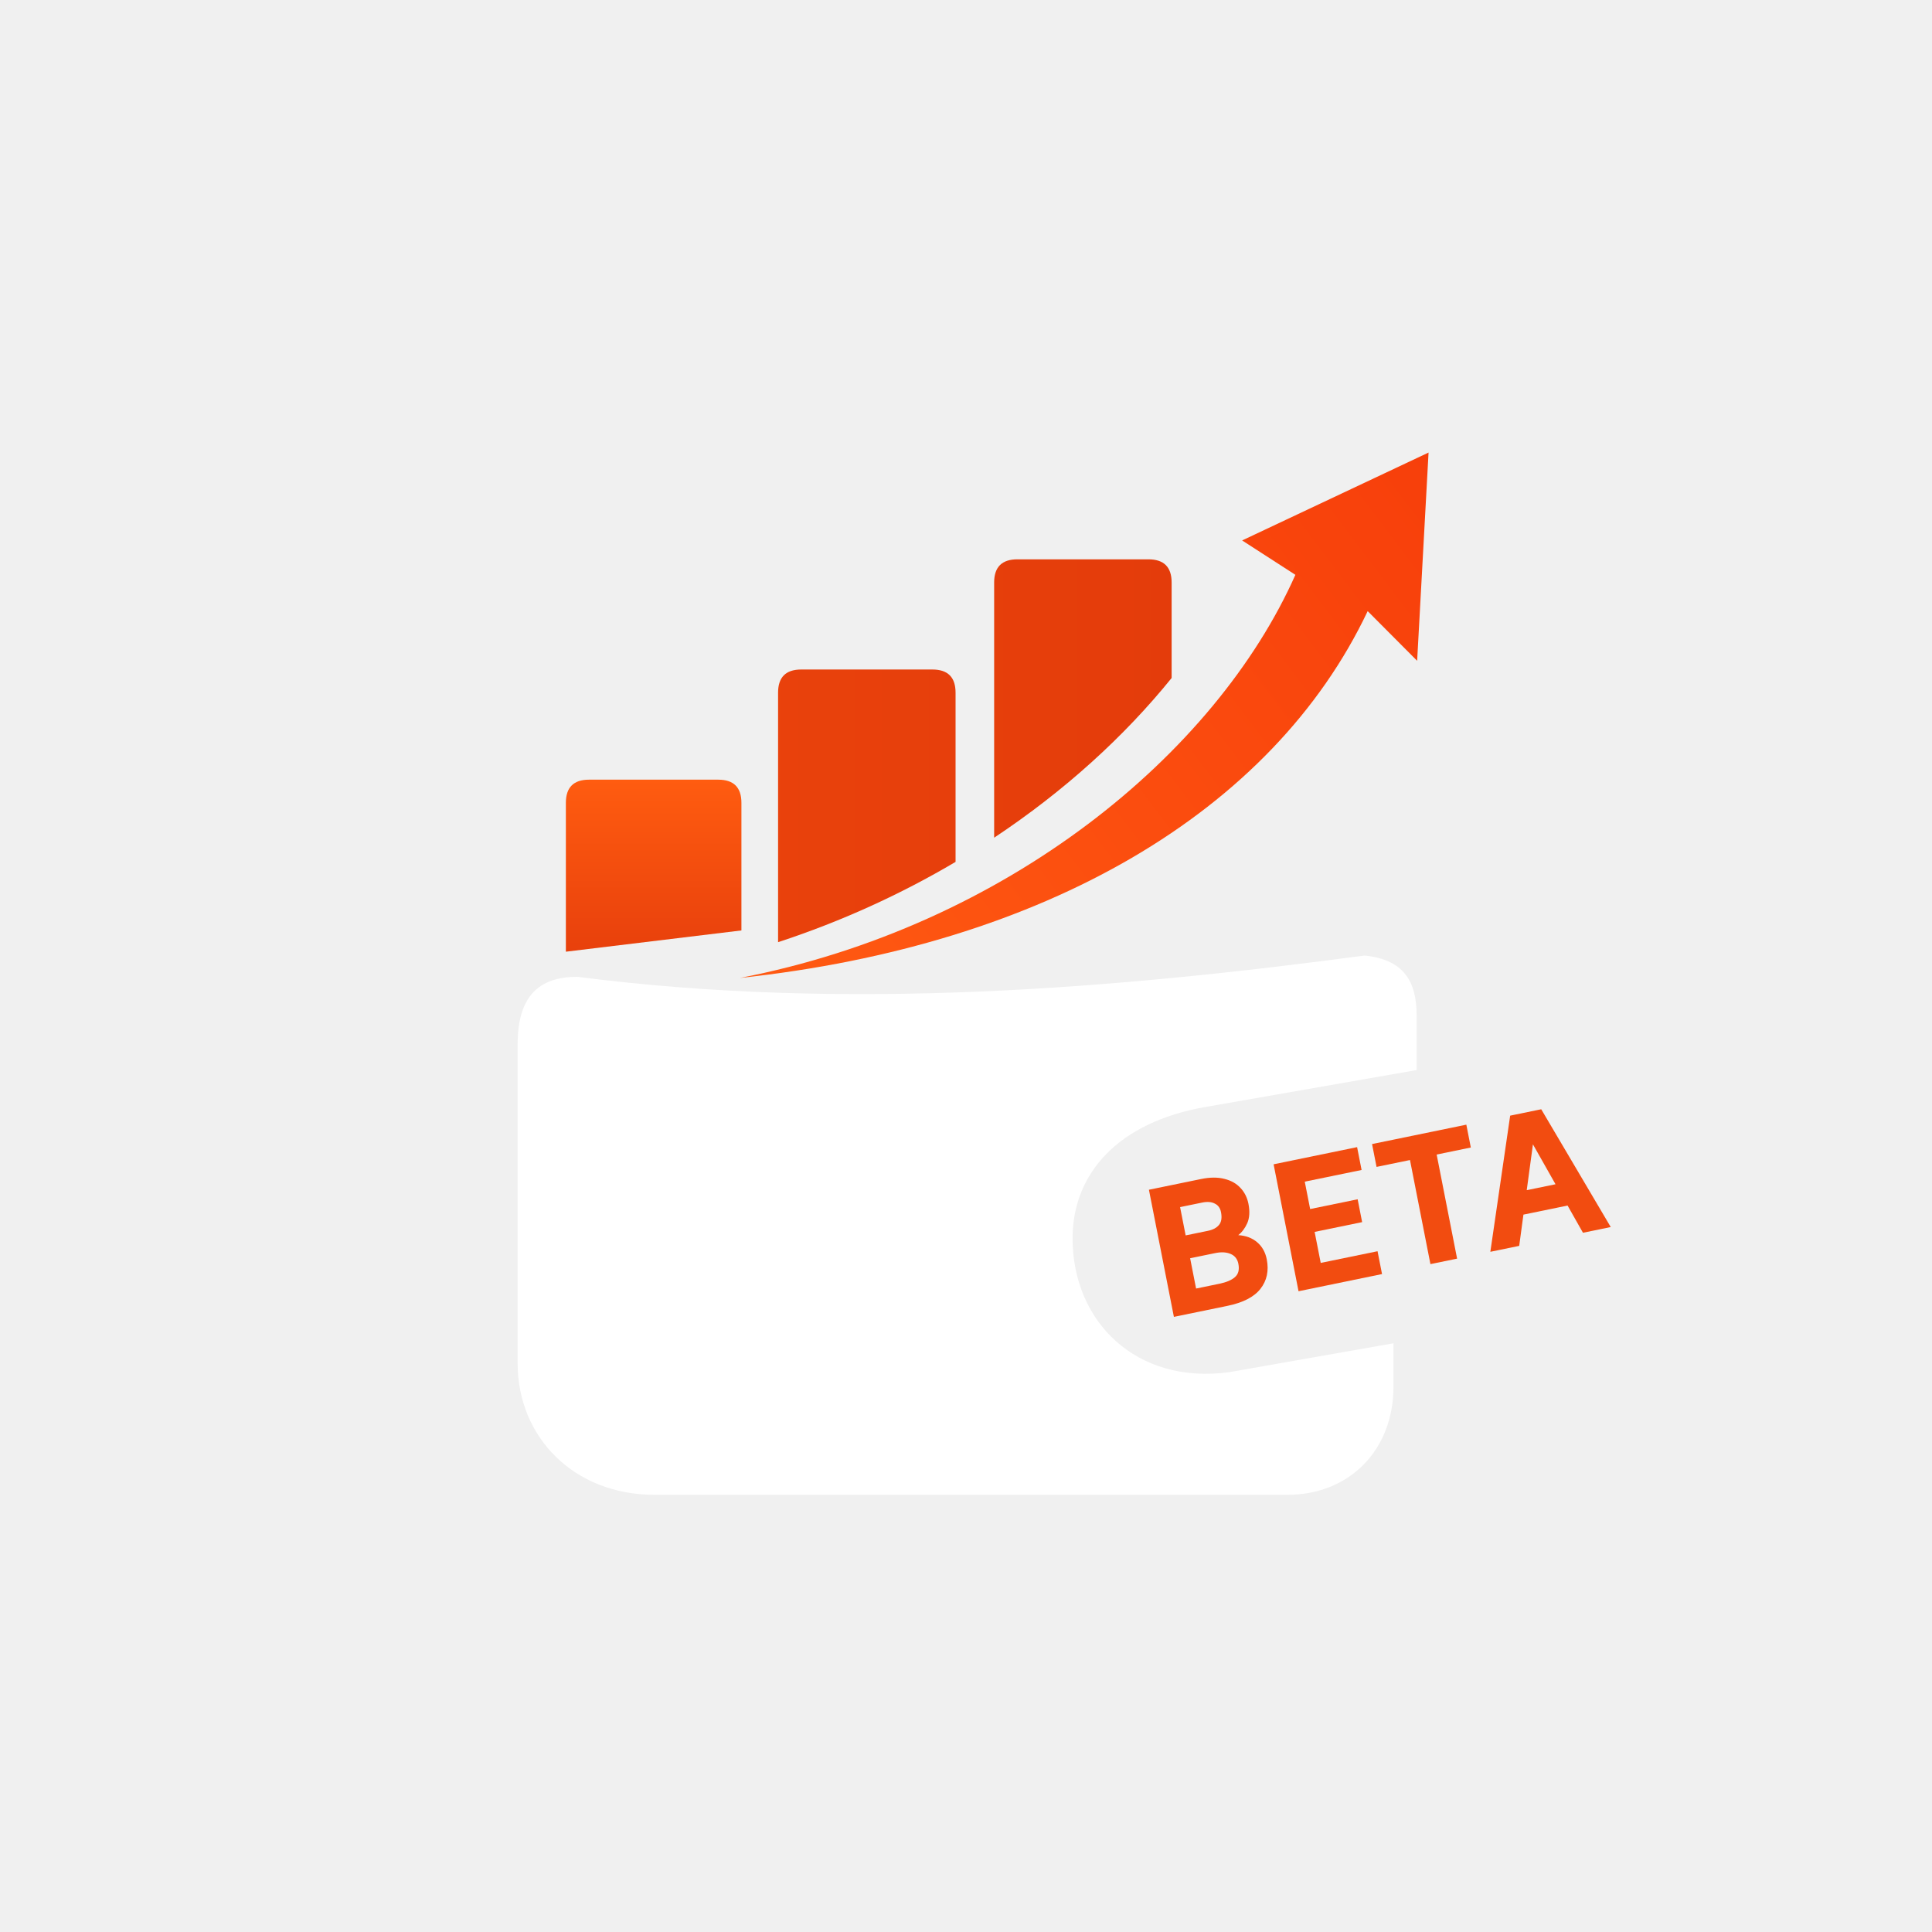
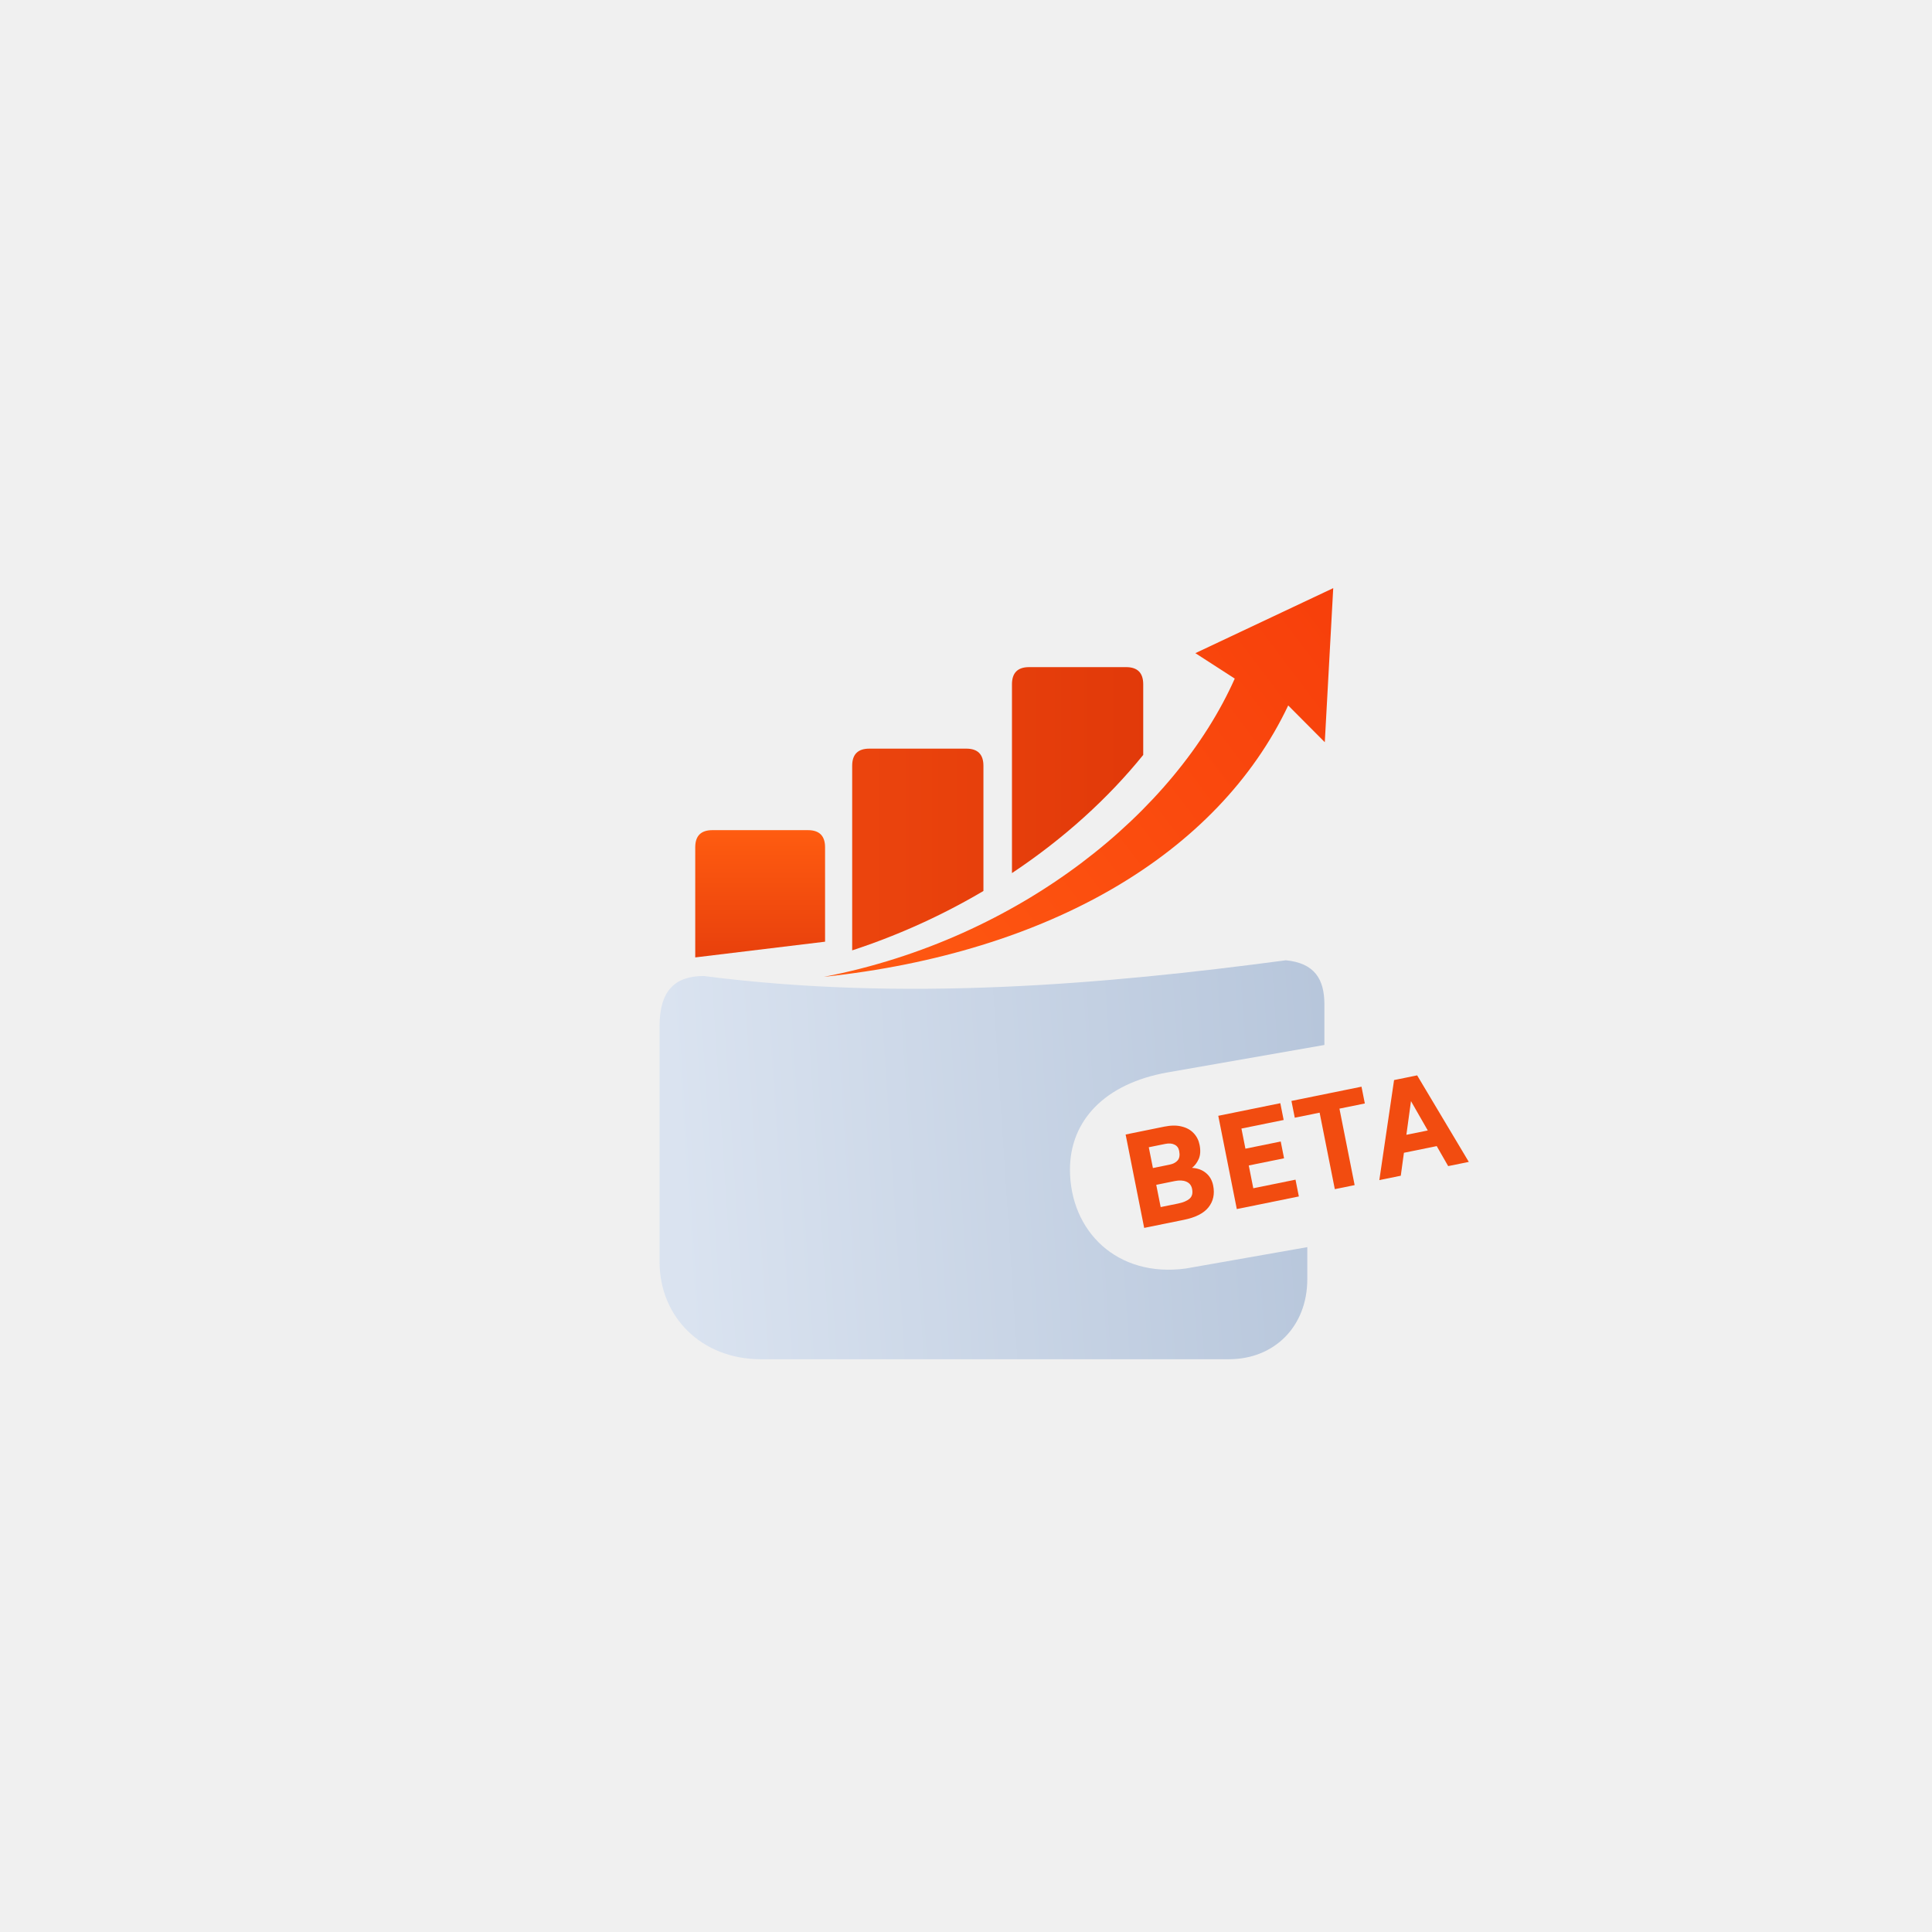
<svg xmlns="http://www.w3.org/2000/svg" width="456" height="456" viewBox="0 0 456 456" fill="none">
-   <path d="M133.559 189.497C133.559 185.847 135.38 184.022 139.023 184.022H169.53C173.173 184.022 174.994 185.847 174.994 189.497V219.606L133.559 224.624V189.497Z" fill="url(#paint0_linear_56_66)" />
-   <path d="M271.07 132.016C274.712 132.016 276.534 133.841 276.534 137.49V160.023C265.375 173.83 251.199 186.726 234.643 197.719V137.49C234.643 133.841 236.464 132.016 240.107 132.016H271.07Z" fill="url(#paint1_linear_56_66)" />
-   <path d="M220.072 158.019C223.715 158.019 225.536 159.844 225.536 163.494V203.427C212.719 211.006 198.67 217.455 183.645 222.377V163.494C183.645 159.844 185.467 158.019 189.109 158.019H220.072Z" fill="url(#paint2_linear_56_66)" />
-   <path d="M337.175 106.814L334.481 155.966L322.807 144.242C300.357 191.59 246.478 223.156 174.638 230.821C237.498 218.646 286.887 178.062 305.745 135.674L293.173 127.557L337.175 106.814Z" fill="url(#paint3_linear_56_66)" />
-   <path d="M322.067 225.536C331.174 226.449 334.361 231.467 334.361 239.678V252.555L284.342 261.302C264.128 264.878 253.155 276.795 253.155 292.288C253.155 311.953 268.171 326.85 290.118 323.871L328.897 317.05V327.267C328.897 342.322 318.425 352.814 303.854 352.814H154.504C135.38 352.814 122.175 339.129 122.175 321.794V246.521C122.175 235.117 127.184 230.554 136.29 230.554C200.037 238.766 263.784 233.291 322.067 225.536Z" fill="white" />
-   <path d="M277.068 310.814L271.175 280.81L283.466 278.282C285.593 277.845 287.446 277.835 289.023 278.253C290.595 278.642 291.858 279.362 292.812 280.413C293.761 281.435 294.378 282.674 294.664 284.129C295.017 285.927 294.926 287.445 294.392 288.683C293.852 289.892 293.14 290.84 292.258 291.526C294.044 291.634 295.529 292.189 296.713 293.193C297.897 294.196 298.655 295.54 298.985 297.223C299.518 299.934 299.018 302.263 297.486 304.211C295.978 306.125 293.384 307.46 289.704 308.216L277.068 310.814ZM282.305 304.127L287.782 303C289.449 302.658 290.678 302.138 291.469 301.441C292.288 300.738 292.56 299.687 292.285 298.289C292.061 297.148 291.445 296.369 290.436 295.953C289.456 295.531 288.247 295.468 286.809 295.764C286.809 295.764 286.608 295.805 286.206 295.888C285.803 295.971 285.314 296.071 284.739 296.189C284.164 296.308 283.575 296.429 282.971 296.553C282.396 296.671 281.908 296.772 281.505 296.854C281.103 296.937 280.901 296.979 280.901 296.979L282.305 304.127ZM279.842 291.585L285.103 290.504C286.282 290.261 287.149 289.801 287.703 289.123C288.287 288.439 288.447 287.426 288.184 286.085C287.993 285.115 287.502 284.444 286.711 284.072C285.944 283.666 284.956 283.587 283.749 283.835C283.749 283.835 283.576 283.871 283.231 283.942C282.886 284.012 282.441 284.104 281.894 284.216C281.377 284.323 280.859 284.429 280.342 284.536C279.824 284.642 279.393 284.731 279.048 284.802C278.703 284.873 278.531 284.908 278.531 284.908L279.842 291.585Z" fill="#F24C10" />
-   <path d="M306.486 304.765L300.602 274.803L320.309 270.751L321.369 276.144L307.957 278.902L309.226 285.365L320.439 283.059L321.498 288.453L310.286 290.758L311.723 298.077L325.135 295.32L326.194 300.713L306.486 304.765Z" fill="#F24C10" />
-   <path d="M337.616 298.364L332.791 273.795L324.899 275.418L323.84 270.025L346.092 265.449L347.151 270.842L339.087 272.501L343.912 297.07L337.616 298.364Z" fill="#F24C10" />
-   <path d="M351.757 295.457L356.437 263.322L362.906 261.992L358.57 294.055L351.757 295.457ZM357.907 287.022L356.847 281.629L370.733 278.774L371.793 284.167L357.907 287.022ZM373.62 290.961L357.817 263.038L363.768 261.814L380.175 289.613L373.62 290.961Z" fill="#F24C10" />
+   <path d="M164.094 199.986C164.094 197.286 165.441 195.936 168.135 195.936H190.696C193.39 195.936 194.737 197.286 194.737 199.986V222.262L164.094 225.974V199.986Z" fill="url(#paint0_linear_56_66)" />
+   <path d="M265.788 157.459C268.482 157.459 269.829 158.81 269.829 161.51V178.18C261.576 188.395 251.092 197.936 238.849 206.069V161.51C238.849 158.81 240.196 157.459 242.89 157.459H265.788Z" fill="url(#paint1_linear_56_66)" />
+   <path d="M228.074 176.698C230.767 176.698 232.114 178.048 232.114 180.748V210.292C222.635 215.899 212.246 220.671 201.135 224.312V180.748C201.135 178.048 202.482 176.698 205.175 176.698H228.074Z" fill="url(#paint2_linear_56_66)" />
+   <path d="M314.675 138.814L312.683 175.179L304.05 166.505C287.447 201.535 247.601 224.888 194.473 230.559C240.96 221.552 277.486 191.526 291.432 160.166L282.134 154.161L314.675 138.814Z" fill="url(#paint3_linear_56_66)" />
+   <path d="M303.502 226.649C310.237 227.324 312.594 231.037 312.594 237.112V246.639L275.603 253.11C260.654 255.755 252.539 264.573 252.539 276.035C252.539 290.583 263.644 301.605 279.875 299.401L308.553 294.355V301.914C308.553 313.051 300.809 320.814 290.033 320.814H179.584C165.441 320.814 155.675 310.689 155.675 297.864V242.175C155.675 233.737 159.379 230.362 166.114 230.362C213.257 236.437 260.4 232.387 303.502 226.649Z" fill="url(#paint4_linear_56_66)" />
+   <path d="M270.054 289.814L265.675 267.77L274.809 265.913C276.389 265.592 277.766 265.585 278.938 265.892C280.107 266.178 281.045 266.707 281.754 267.479C282.459 268.23 282.918 269.14 283.13 270.209C283.392 271.53 283.325 272.645 282.928 273.554C282.526 274.443 281.998 275.139 281.342 275.643C282.67 275.723 283.773 276.131 284.653 276.868C285.533 277.605 286.096 278.592 286.341 279.829C286.737 281.821 286.366 283.532 285.228 284.963C284.107 286.369 282.179 287.35 279.444 287.906L270.054 289.814ZM273.946 284.901L278.016 284.074C279.255 283.822 280.168 283.44 280.756 282.928C281.364 282.411 281.567 281.64 281.363 280.612C281.196 279.774 280.738 279.202 279.988 278.896C279.26 278.586 278.361 278.54 277.293 278.757C277.293 278.757 277.144 278.787 276.845 278.848C276.545 278.909 276.182 278.983 275.755 279.069C275.328 279.156 274.89 279.245 274.441 279.337C274.014 279.423 273.651 279.497 273.352 279.558C273.052 279.619 272.903 279.649 272.903 279.649L273.946 284.901ZM272.116 275.687L276.025 274.892C276.901 274.714 277.545 274.376 277.958 273.878C278.391 273.375 278.51 272.631 278.314 271.646C278.173 270.933 277.808 270.44 277.221 270.167C276.65 269.869 275.916 269.811 275.019 269.993C275.019 269.993 274.891 270.019 274.634 270.071C274.378 270.123 274.047 270.191 273.641 270.273C273.256 270.351 272.872 270.429 272.487 270.508C272.103 270.586 271.782 270.651 271.526 270.703C271.269 270.755 271.141 270.781 271.141 270.781L272.116 275.687Z" fill="#F24C10" />
+   <path d="M291.916 285.37L287.543 263.357L302.188 260.38L302.975 264.342L293.009 266.368L293.952 271.117L302.284 269.423L303.071 273.385L294.739 275.079L295.807 280.457L305.774 278.431L306.561 282.393L291.916 285.37Z" fill="#F24C10" />
+   <path d="M315.049 280.667L311.463 262.617L305.599 263.809L304.811 259.847L321.347 256.485L322.134 260.447L316.142 261.666L319.728 279.716L315.049 280.667Z" fill="#F24C10" />
+   <path d="M325.557 278.531L329.035 254.922L333.842 253.945L330.62 277.502L325.557 278.531ZM330.127 272.335L329.34 268.372L339.659 266.274L340.446 270.237L330.127 272.335ZM341.804 275.228L330.061 254.714L334.483 253.814L346.675 274.238L341.804 275.228Z" fill="#F24C10" />
  <defs>
-     <linearGradient id="paint0_linear_56_66" x1="133.559" y1="184.022" x2="133.559" y2="224.624" gradientUnits="userSpaceOnUse">
+     <linearGradient id="paint0_linear_56_66" x1="164.094" y1="195.936" x2="164.094" y2="225.974" gradientUnits="userSpaceOnUse">
      <stop stop-color="#FF5C10" />
      <stop offset="1" stop-color="#E8400C" />
    </linearGradient>
-     <linearGradient id="paint1_linear_56_66" x1="nan" y1="nan" x2="nan" y2="nan" gradientUnits="userSpaceOnUse">
+     <linearGradient id="paint1_linear_56_66" x1="155.675" y1="229.814" x2="314.675" y2="229.814" gradientUnits="userSpaceOnUse">
      <stop stop-color="#F24C10" />
      <stop offset="1" stop-color="#DB3207" />
    </linearGradient>
-     <linearGradient id="paint2_linear_56_66" x1="nan" y1="nan" x2="nan" y2="nan" gradientUnits="userSpaceOnUse">
+     <linearGradient id="paint2_linear_56_66" x1="155.675" y1="229.814" x2="314.675" y2="229.814" gradientUnits="userSpaceOnUse">
      <stop stop-color="#F24C10" />
      <stop offset="1" stop-color="#DB3207" />
    </linearGradient>
-     <linearGradient id="paint3_linear_56_66" x1="337.175" y1="106.814" x2="174.127" y2="230.146" gradientUnits="userSpaceOnUse">
+     <linearGradient id="paint3_linear_56_66" x1="314.675" y1="138.814" x2="194.059" y2="230.012" gradientUnits="userSpaceOnUse">
      <stop stop-color="#F73F0B" />
      <stop offset="1" stop-color="#FF5A12" />
    </linearGradient>
+     <linearGradient id="paint4_linear_56_66" x1="161.62" y1="302.104" x2="315.478" y2="292.004" gradientUnits="userSpaceOnUse">
+       <stop stop-color="#DAE3F0" />
+       <stop offset="1" stop-color="#B7C6DB" />
+     </linearGradient>
  </defs>
</svg>
